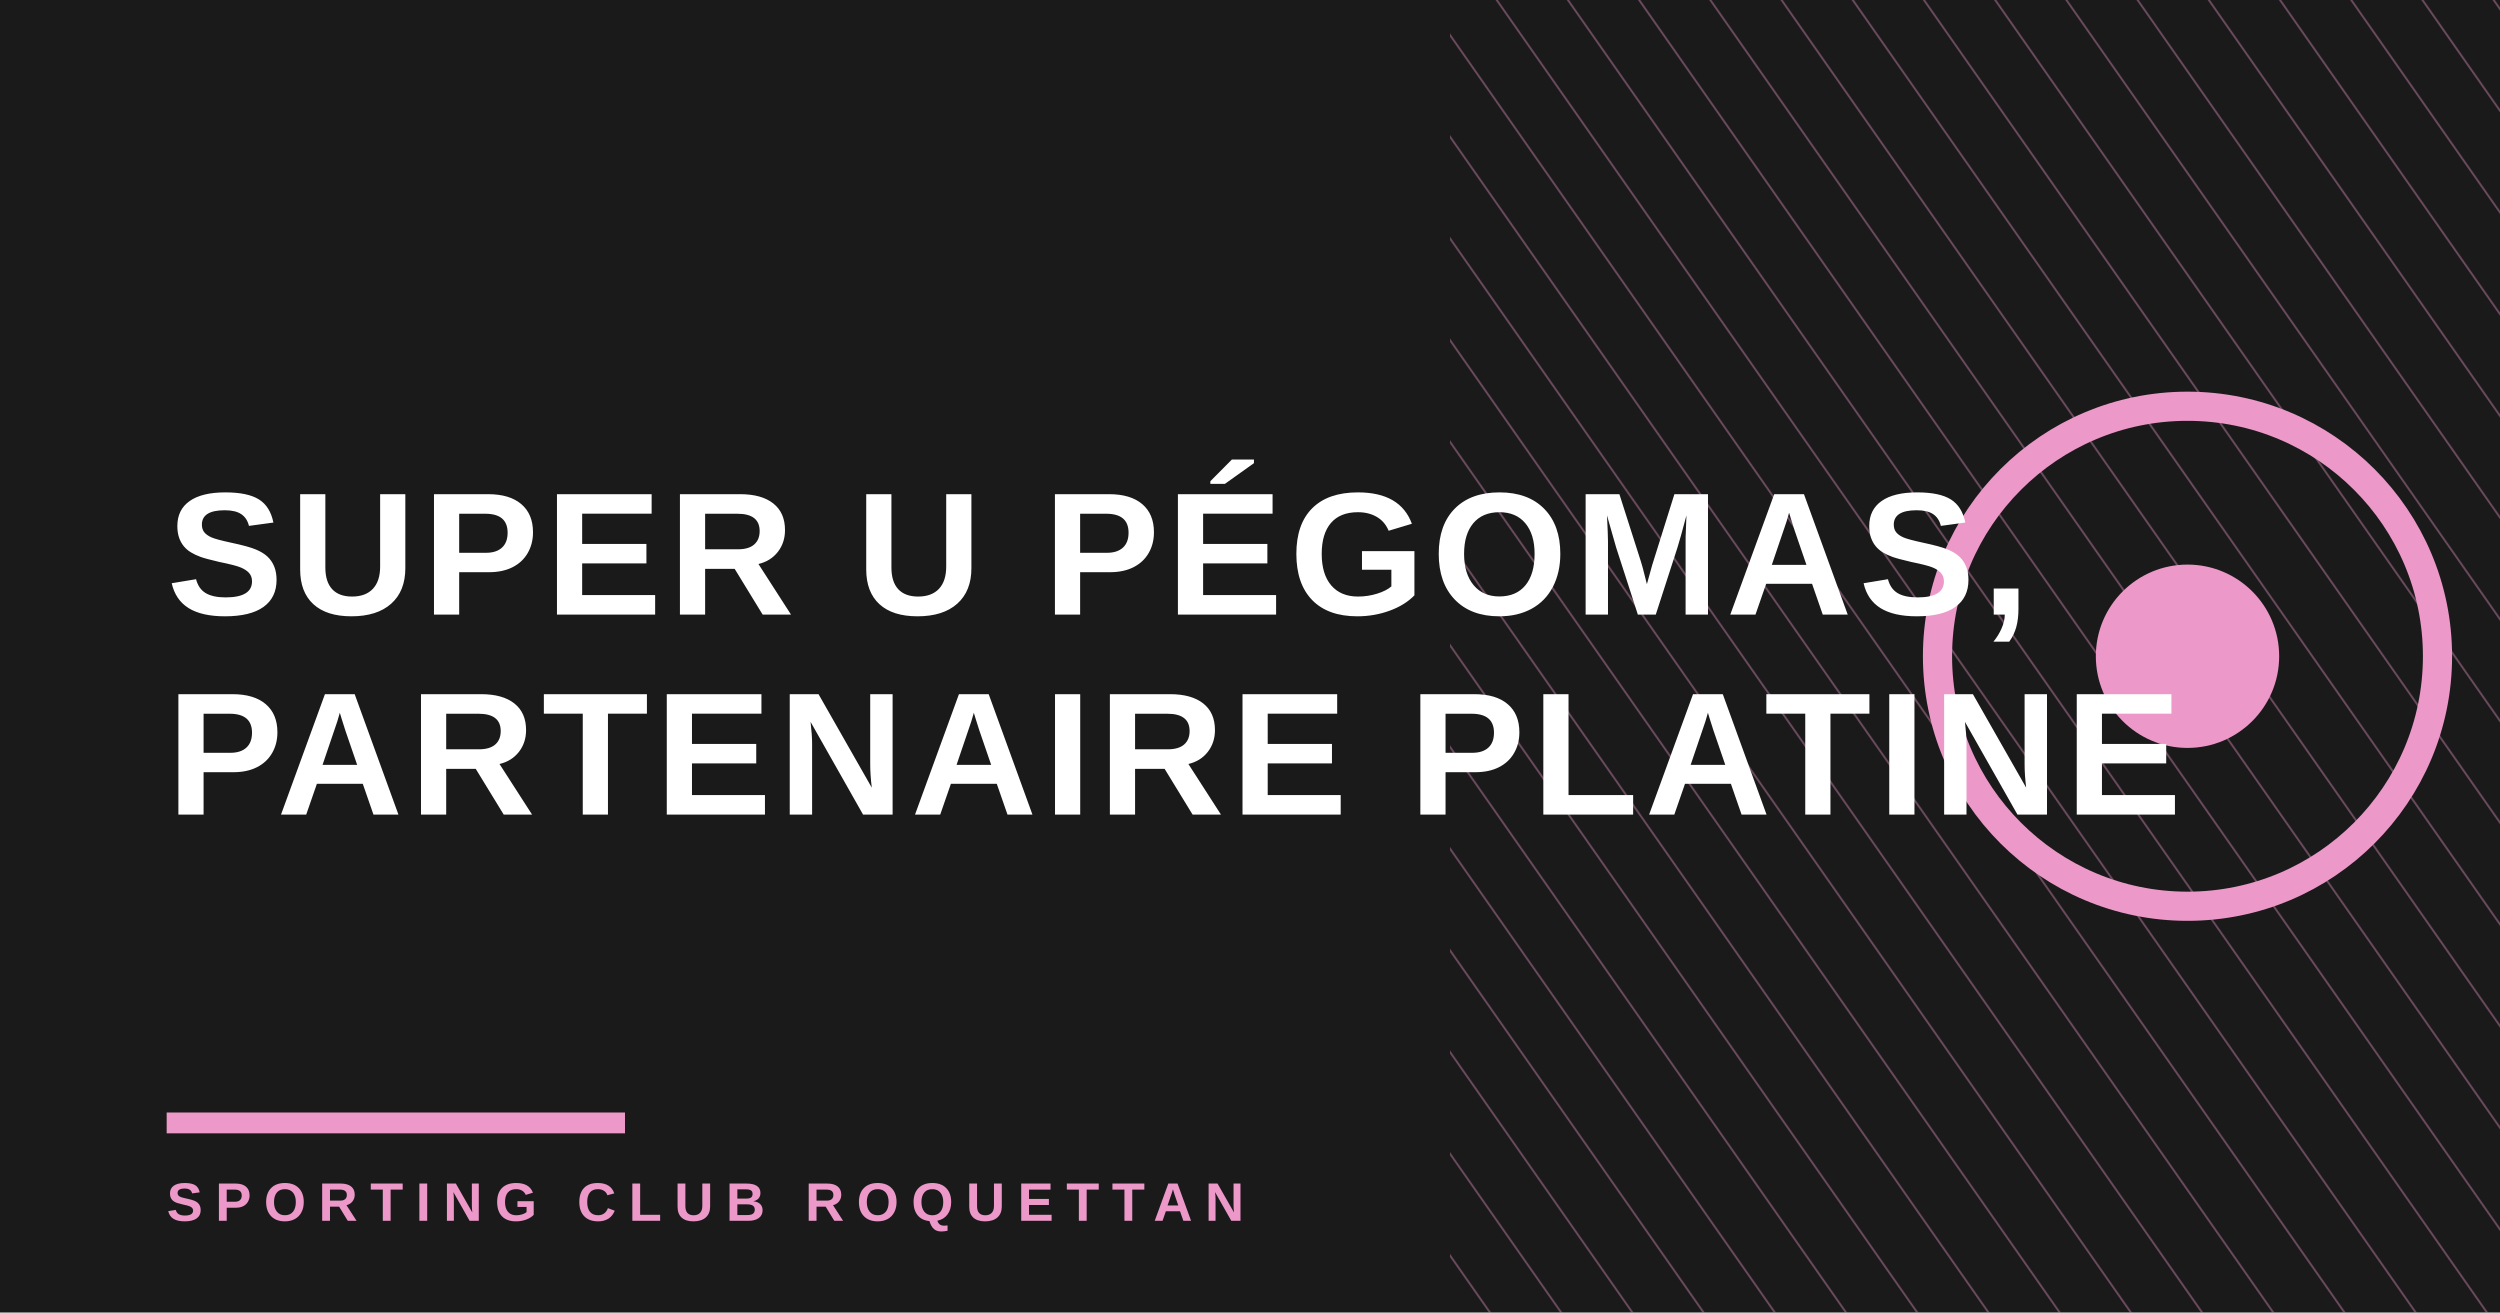
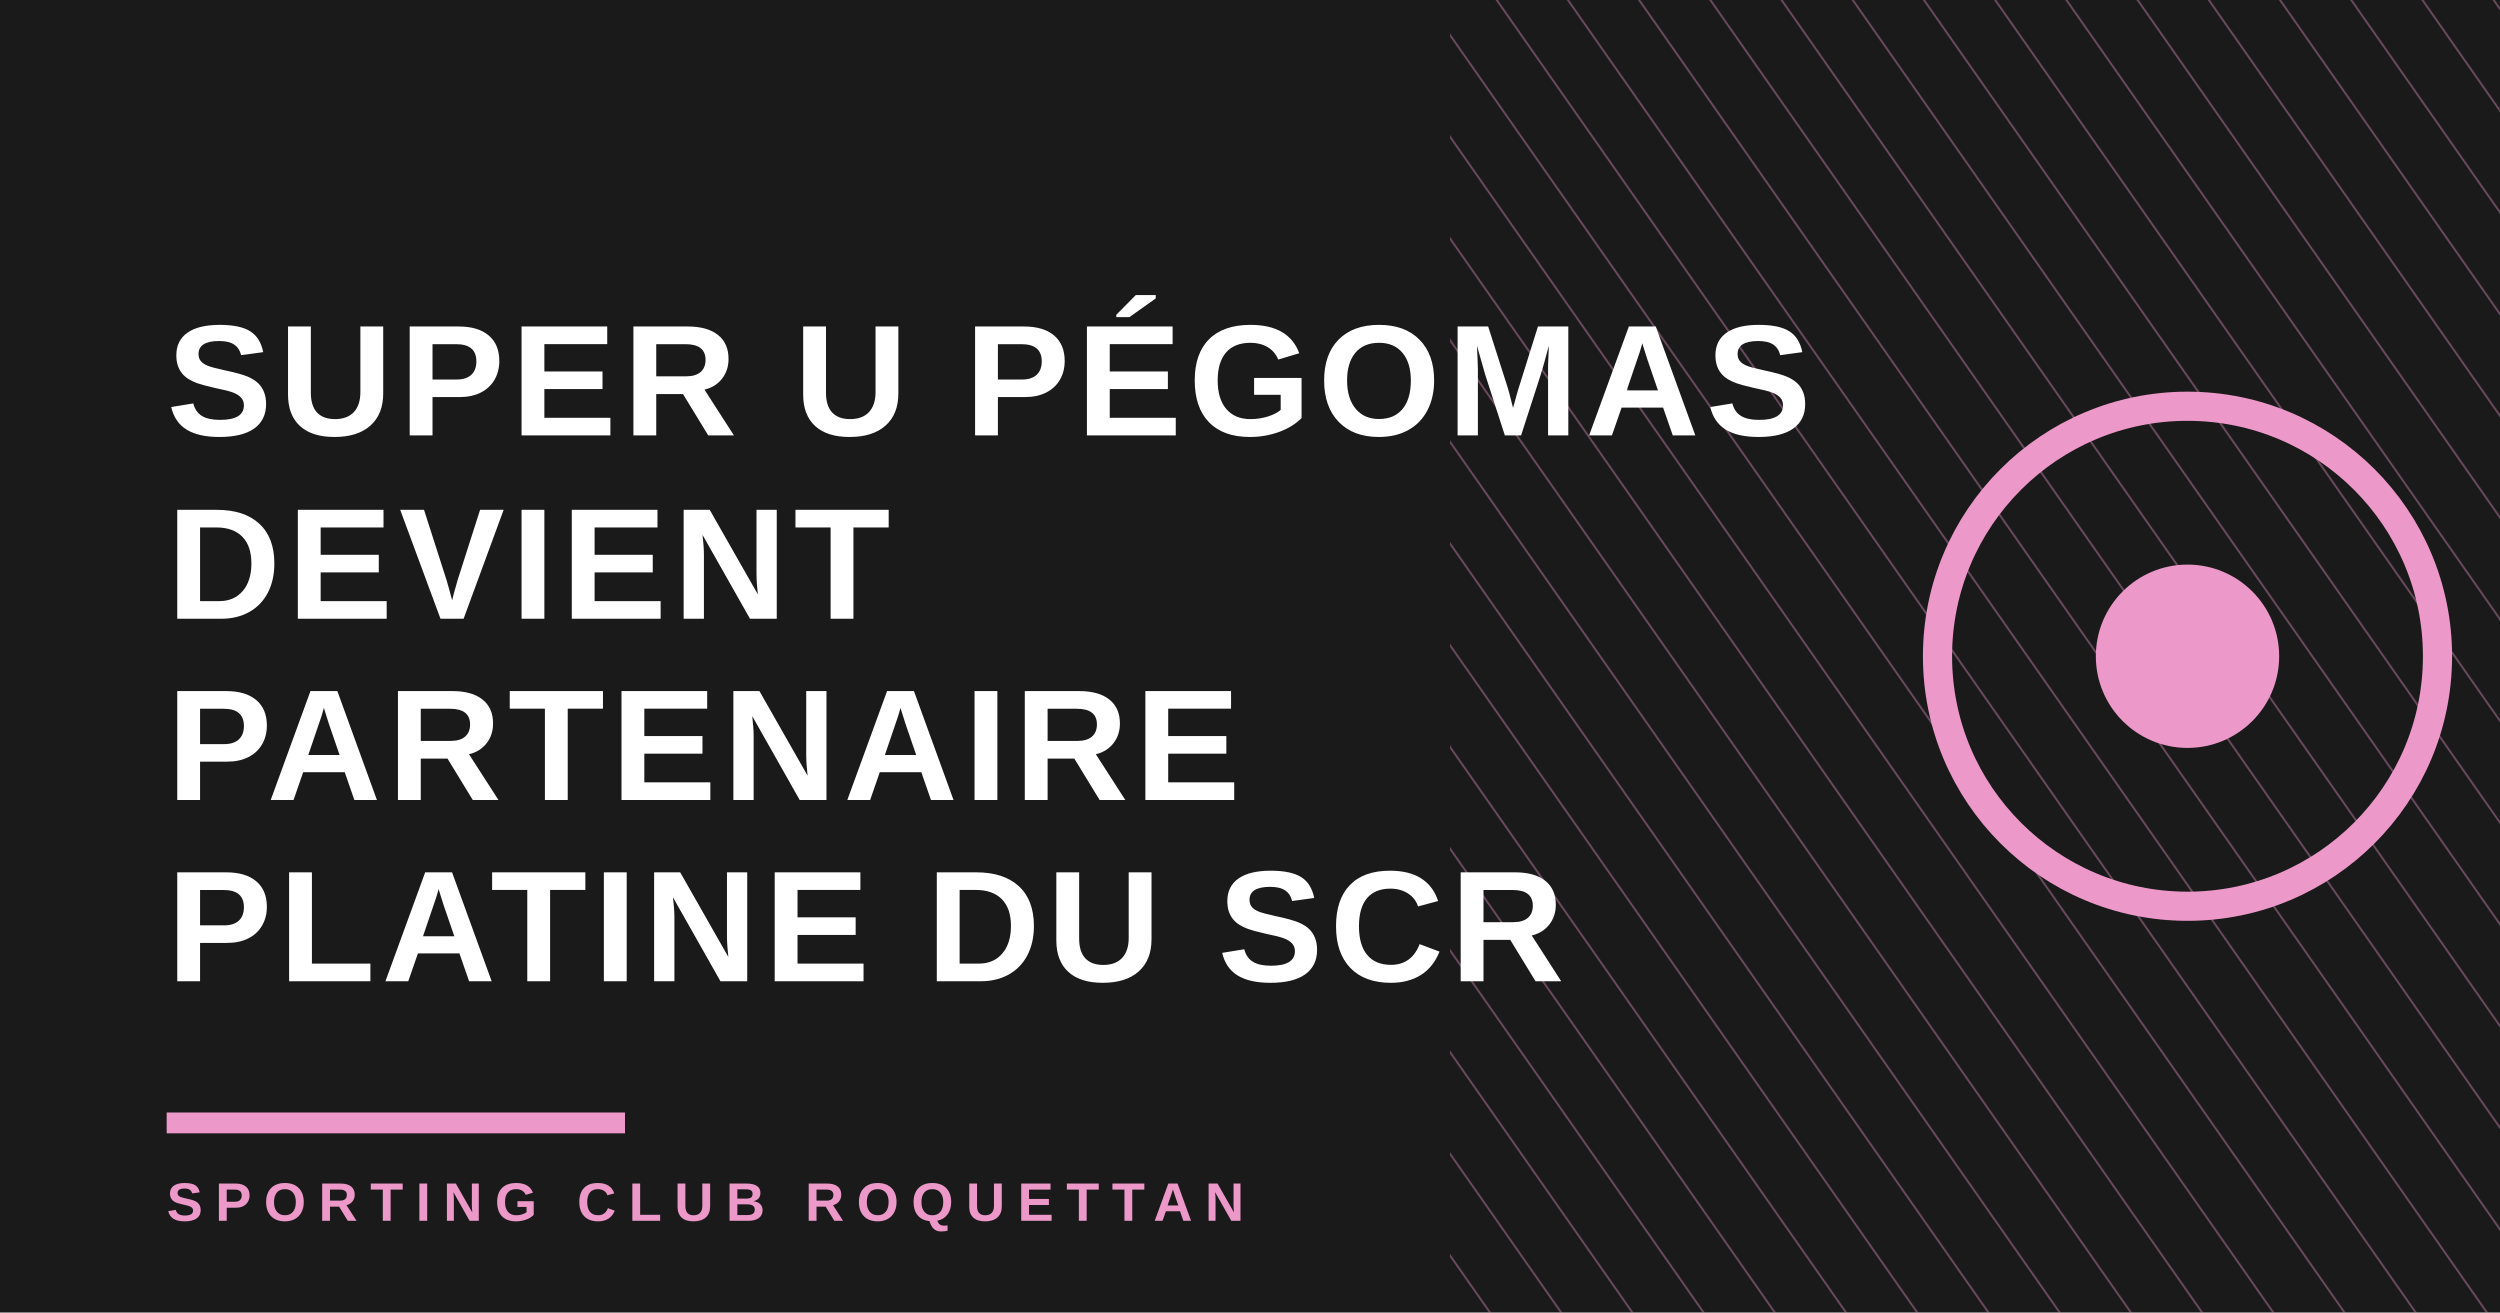
<svg xmlns="http://www.w3.org/2000/svg" width="1200" height="630" viewBox="0 0 1200 630" role="img" aria-label="Illustration abstraite rose et anthracite célébrant le partenariat Platine avec Super U Pégomas">
  <defs>
    <pattern id="diagonales" width="28" height="28" patternUnits="userSpaceOnUse" patternTransform="rotate(-35)">
      <line x1="0" y1="0" x2="0" y2="28" stroke="#EC98C9" stroke-width="2" stroke-opacity="0.35" />
    </pattern>
  </defs>
  <rect width="1200" height="630" fill="#1A1A1A" />
  <rect x="696" width="504" height="630" fill="url(#diagonales)" />
  <rect x="80" y="534" width="220" height="10" fill="#EC98C9" />
  <circle cx="1050" cy="315" r="120" fill="none" stroke="#EC98C9" stroke-width="14" />
  <circle cx="1050" cy="315" r="44" fill="#EC98C9" />
  <g>
-     <text x="80" y="295" fill="#FFFFFF" font-family="Arial Narrow, Helvetica Neue, Arial, sans-serif" font-weight="800" font-size="84" letter-spacing="3" style="text-transform:uppercase">SUPER U PÉGOMAS,</text>
-     <text x="80" y="391" fill="#FFFFFF" font-family="Arial Narrow, Helvetica Neue, Arial, sans-serif" font-weight="800" font-size="84" letter-spacing="3" style="text-transform:uppercase">PARTENAIRE PLATINE</text>
+     <text x="80" y="209" fill="#FFFFFF" font-family="Arial Narrow, Helvetica Neue, Arial, sans-serif" font-weight="800" font-size="76" letter-spacing="3" style="text-transform:uppercase">SUPER U PÉGOMAS</text>
+     <text x="80" y="297" fill="#FFFFFF" font-family="Arial Narrow, Helvetica Neue, Arial, sans-serif" font-weight="800" font-size="76" letter-spacing="3" style="text-transform:uppercase">DEVIENT</text>
+     <text x="80" y="384" fill="#FFFFFF" font-family="Arial Narrow, Helvetica Neue, Arial, sans-serif" font-weight="800" font-size="76" letter-spacing="3" style="text-transform:uppercase">PARTENAIRE</text>
+     <text x="80" y="471" fill="#FFFFFF" font-family="Arial Narrow, Helvetica Neue, Arial, sans-serif" font-weight="800" font-size="76" letter-spacing="3" style="text-transform:uppercase">PLATINE DU SCR</text>
  </g>
  <text x="80" y="586" fill="#EC98C9" font-family="Arial Narrow, Helvetica Neue, Arial, sans-serif" font-weight="700" font-size="26" letter-spacing="6">SPORTING CLUB ROQUETTAN</text>
</svg>
